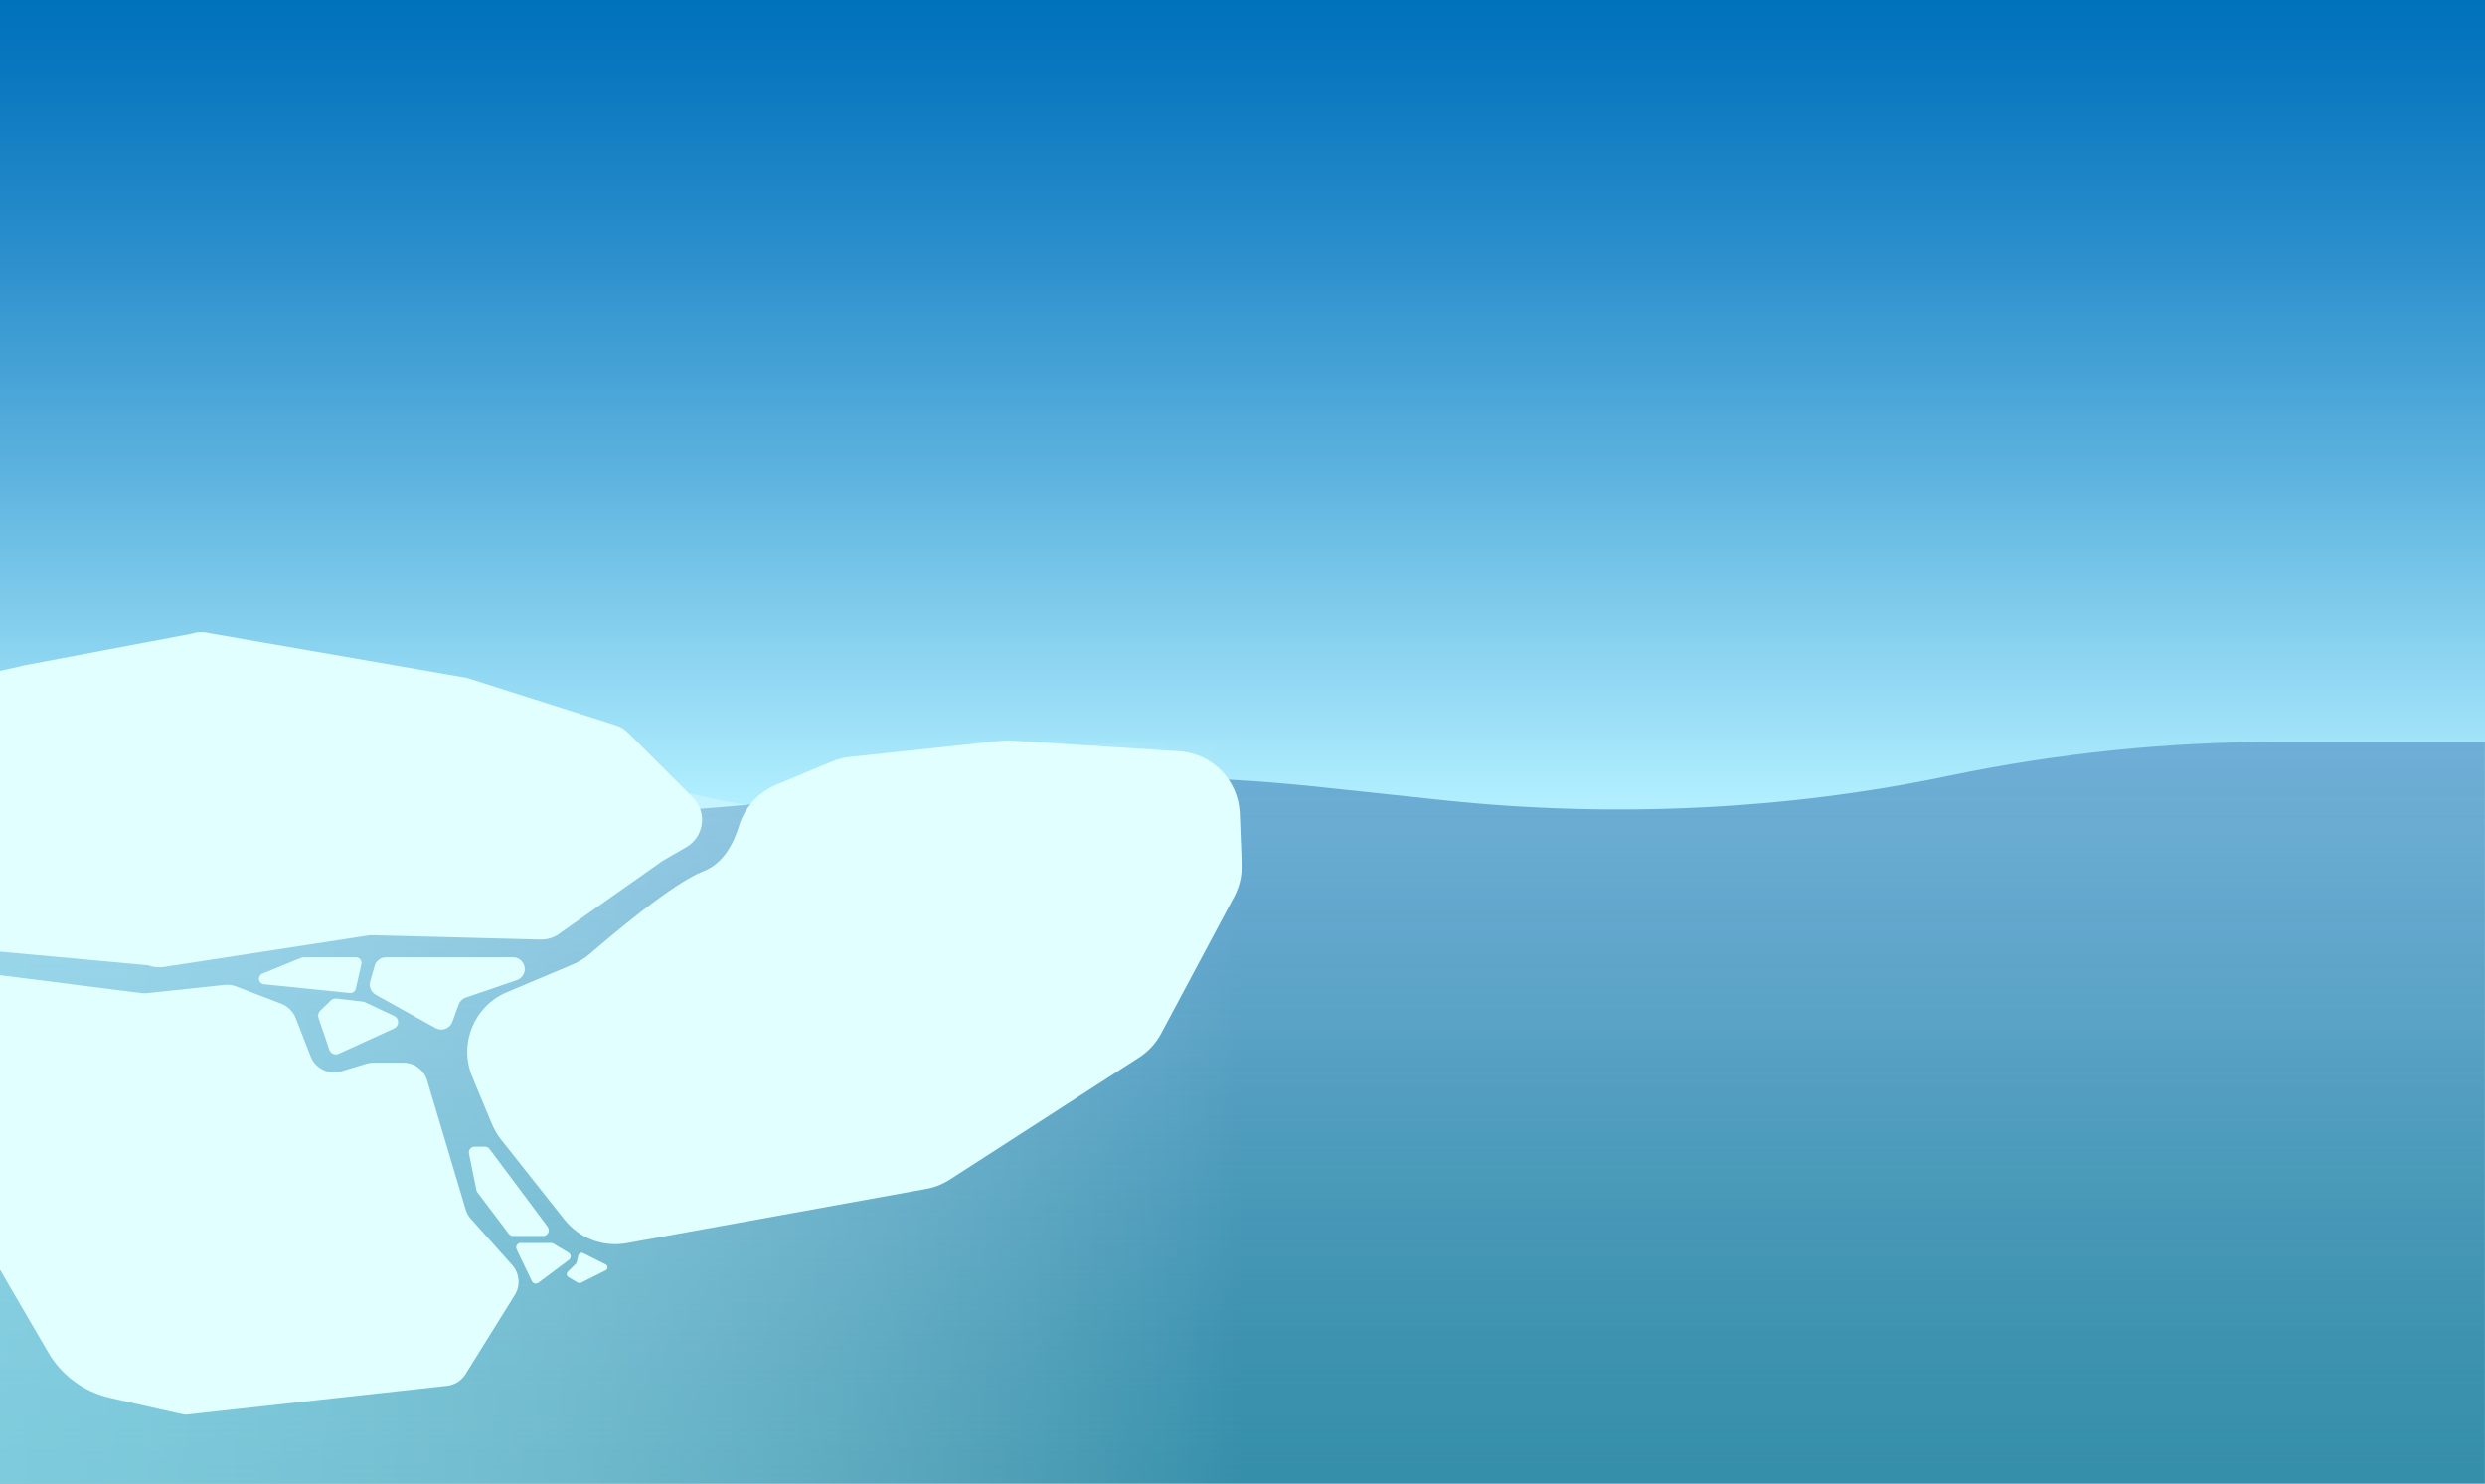
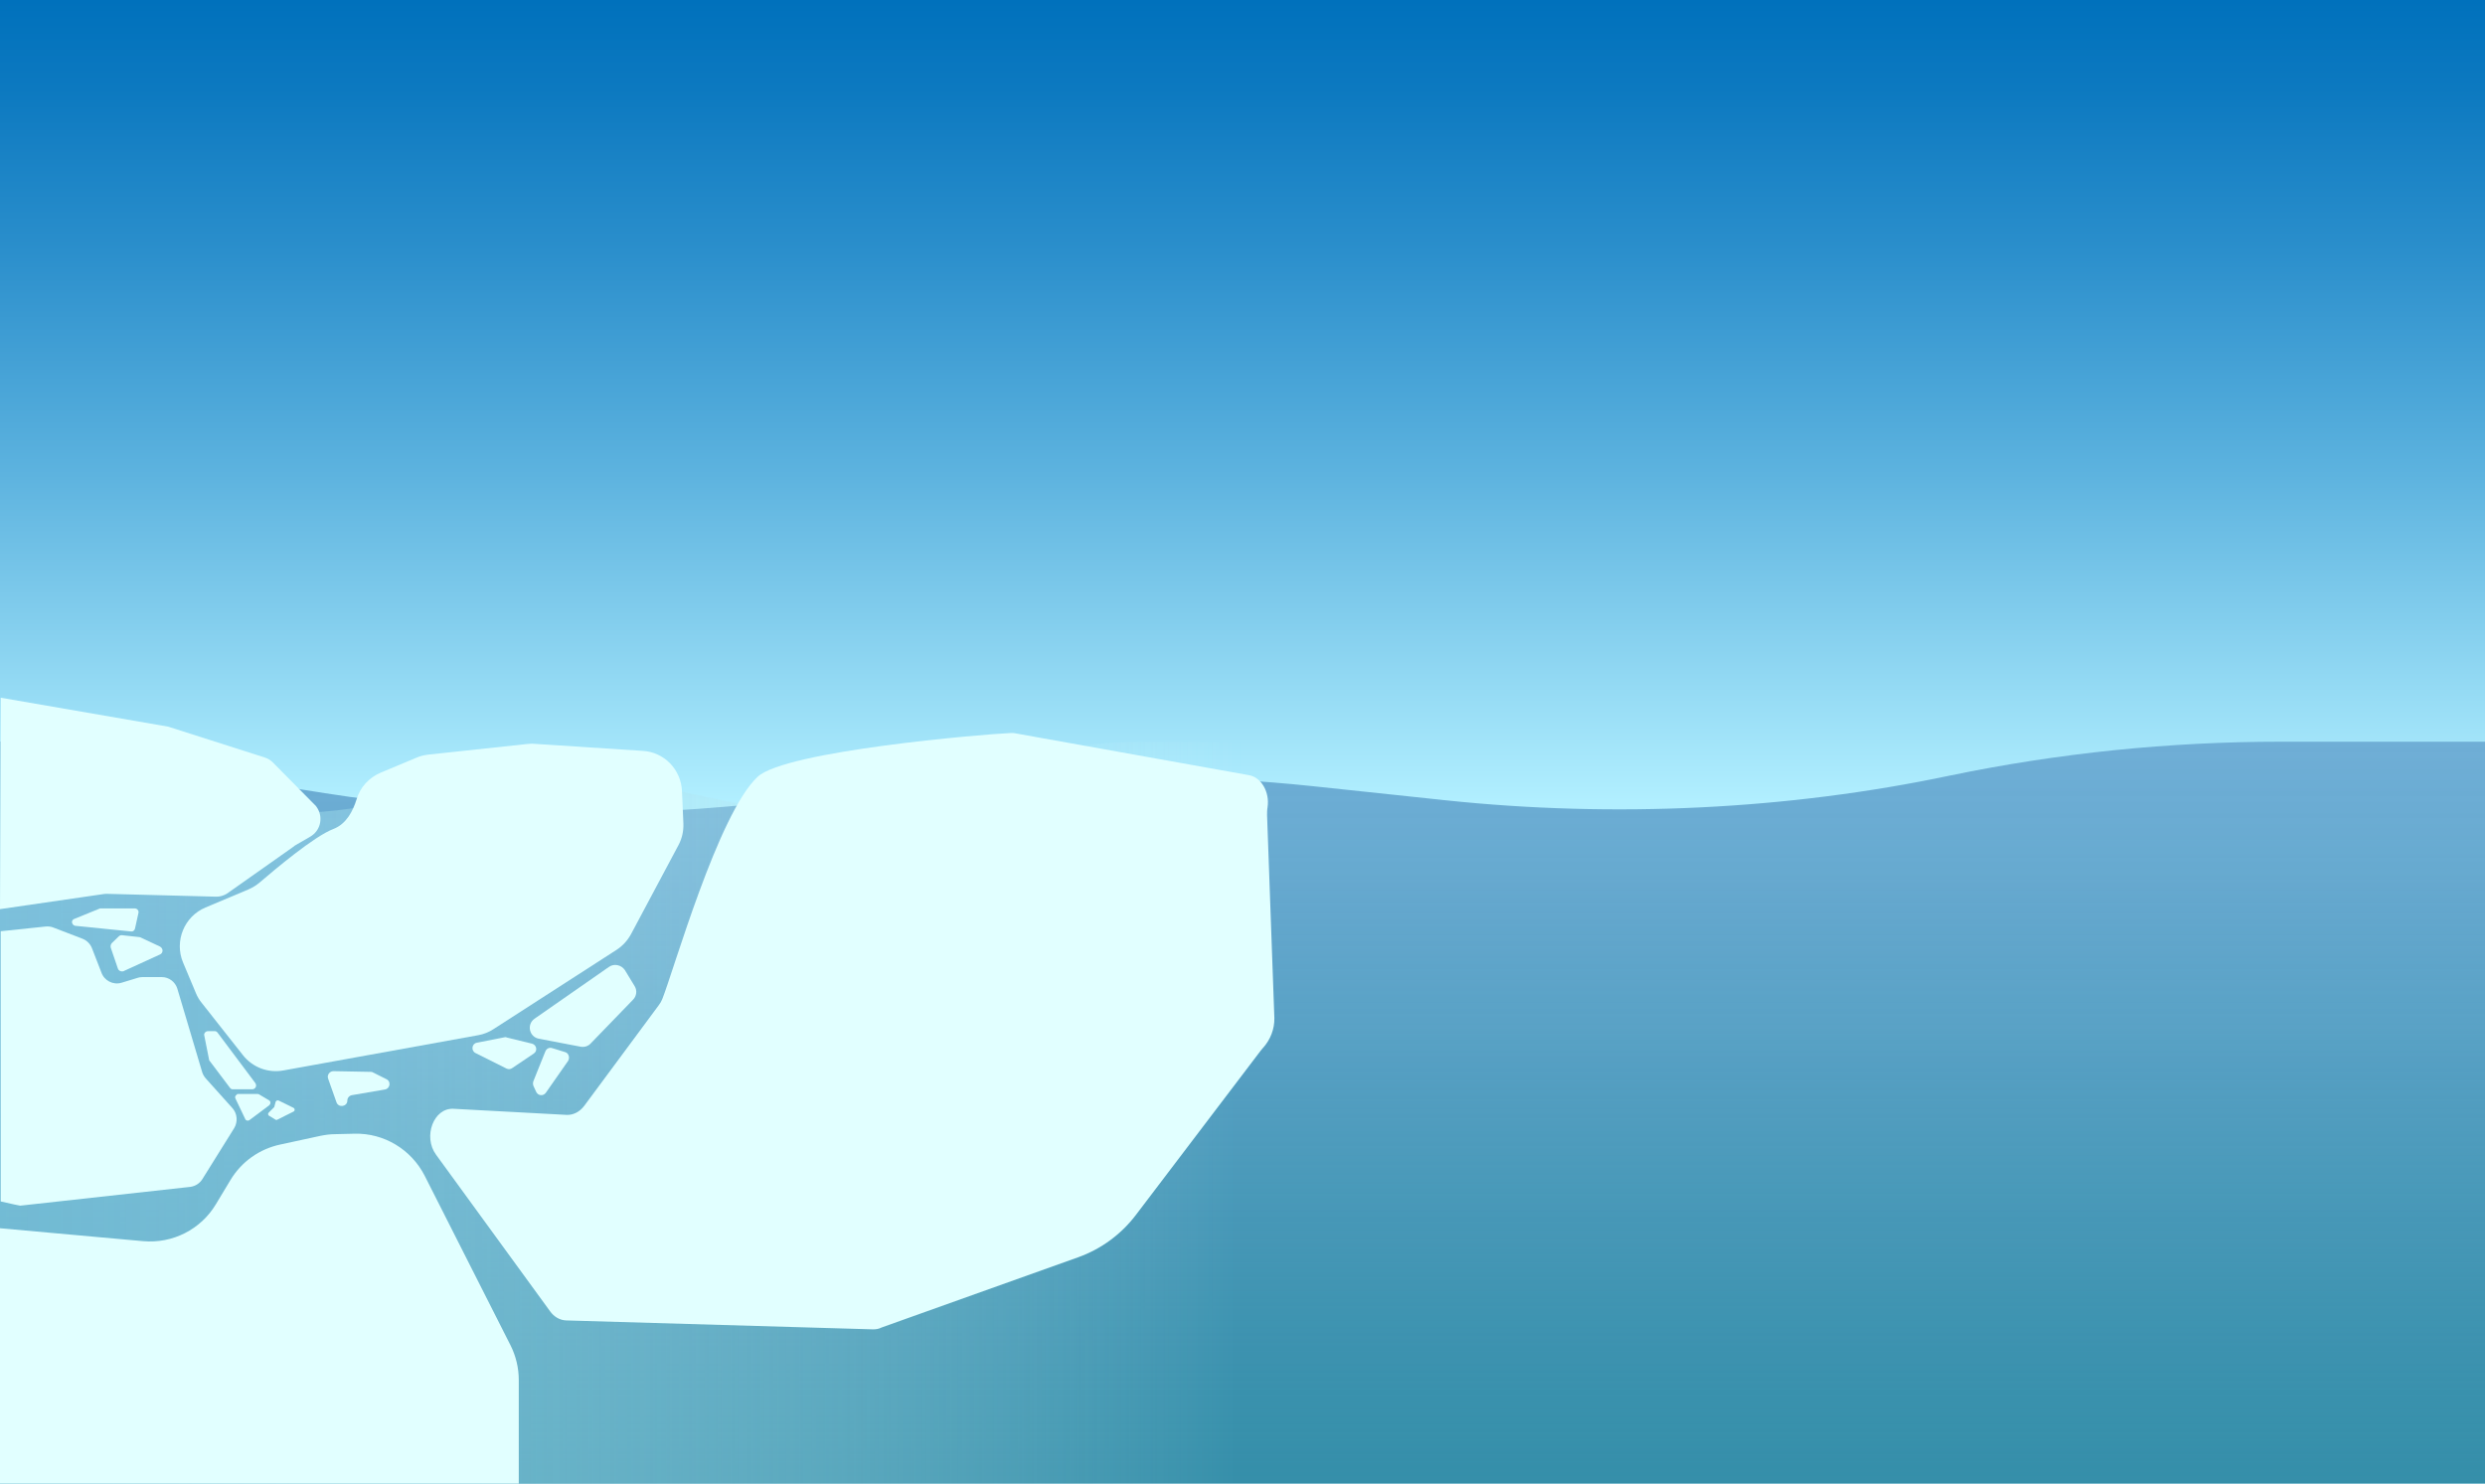
- <svg xmlns="http://www.w3.org/2000/svg" viewBox="0 0 1056.66 630.91">
-   <defs>
-     <style>.cls-1{isolation:isolate;}.cls-2{fill:url(#linear-gradient);}.cls-3{fill:url(#linear-gradient-2);}.cls-4{opacity:0.67;mix-blend-mode:screen;fill:url(#linear-gradient-3);}.cls-5{fill:#e1ffff;}</style>
-     <linearGradient id="linear-gradient" x1="528.33" x2="528.33" y2="630.91" gradientUnits="userSpaceOnUse">
-       <stop offset="0" stop-color="#0071bc" />
-       <stop offset="0.06" stop-color="#0c79c0" />
-       <stop offset="0.17" stop-color="#2b8fcc" />
-       <stop offset="0.32" stop-color="#5db3df" />
-       <stop offset="0.5" stop-color="#a2e4f9" />
-       <stop offset="0.54" stop-color="#b1efff" />
-     </linearGradient>
-     <linearGradient id="linear-gradient-2" x1="528.33" y1="630.91" x2="528.33" y2="315.45" gradientUnits="userSpaceOnUse">
-       <stop offset="0" stop-color="#006685" stop-opacity="0.7" />
-       <stop offset="0.33" stop-color="#2f85a7" stop-opacity="0.83" />
-       <stop offset="0.62" stop-color="#529bc1" stop-opacity="0.92" />
-       <stop offset="0.85" stop-color="#67a9d0" stop-opacity="0.98" />
-       <stop offset="1" stop-color="#6faed6" />
-     </linearGradient>
-     <linearGradient id="linear-gradient-3" y1="473.18" x2="528.06" y2="473.18" gradientUnits="userSpaceOnUse">
-       <stop offset="0" stop-color="#87cce2" />
-       <stop offset="0.09" stop-color="#8bcee3" stop-opacity="0.96" />
-       <stop offset="0.25" stop-color="#95d4e7" stop-opacity="0.84" />
-       <stop offset="0.45" stop-color="#a6deec" stop-opacity="0.66" />
-       <stop offset="0.68" stop-color="#bdebf3" stop-opacity="0.4" />
-       <stop offset="0.95" stop-color="#dbfbfd" stop-opacity="0.07" />
-       <stop offset="1" stop-color="#e1ffff" stop-opacity="0" />
-     </linearGradient>
-   </defs>
-   <g class="cls-1">
-     <g id="Layer_2" data-name="Layer 2">
-       <g id="North_Pole_Background" data-name="North Pole Background">
-         <rect class="cls-2" width="1056.66" height="630.91" />
-         <path class="cls-3" d="M0,315.45l138.14,21.86a702.67,702.67,0,0,0,169.52,5.8L423,333.1a707.38,707.38,0,0,1,134.87,1.23l56.52,6c71.86,7.59,145.87,4,214.58-10.49h0a685.94,685.94,0,0,1,140.72-14.37h86.93V630.91H0Z" />
-         <path class="cls-4" d="M0,315.45l69,21.86a178.34,178.34,0,0,0,84.72,5.8l57.66-10a177.94,177.94,0,0,1,67.4,1.23l28.24,6a179.27,179.27,0,0,0,107.24-10.49h0a180.67,180.67,0,0,1,70.32-14.37h43.45V630.91H0Z" />
-         <path class="cls-5" d="M154.27,425.9l-11.18-1.3a3,3,0,0,0-2.38.8l-4.53,4.37a2.92,2.92,0,0,0-.74,3.05l4.6,13.55a2.93,2.93,0,0,0,4,1.72l23.56-10.77a2.93,2.93,0,0,0,0-5.32l-12.44-5.84A3.1,3.1,0,0,0,154.27,425.9Z" />
-         <path class="cls-5" d="M0,414.66l60.1,7.63a10.21,10.21,0,0,0,2.47,0l32.87-3.49a10.65,10.65,0,0,1,5,.65l19.2,7.39a10.69,10.69,0,0,1,6.11,6.08l6.2,15.9h0a10.69,10.69,0,0,0,13.19,6.73l10.6-3.22a10.53,10.53,0,0,1,3.1-.46h12.58a10.68,10.68,0,0,1,10.23,7.61L198,514.28a10.66,10.66,0,0,0,2.27,4.06l17.52,19.59a10.67,10.67,0,0,1,1.1,12.76L198,584.26a10.68,10.68,0,0,1-7.7,5L78.84,601.56c-.49.06-18-4-32-7.14A41,41,0,0,1,20.45,575L0,539.9Z" />
-         <path class="cls-5" d="M199.42,490.5,202.57,506a2.36,2.36,0,0,0,.44,1l13.27,17.58a2.48,2.48,0,0,0,2,1h12.6a2.45,2.45,0,0,0,2-3.91l-24.7-33.09a2.49,2.49,0,0,0-2-1h-4.32A2.46,2.46,0,0,0,199.42,490.5Z" />
-         <path class="cls-5" d="M221.32,528.56h13a1.81,1.81,0,0,1,1,.27l6.39,3.8a1.88,1.88,0,0,1,.17,3.12l-12.92,9.69a1.88,1.88,0,0,1-2.82-.69l-6.47-13.5A1.88,1.88,0,0,1,221.32,528.56Z" />
-         <path class="cls-5" d="M245.92,533.79l-.74,3a1.35,1.35,0,0,1-.38.68l-3.4,3.31a1.42,1.42,0,0,0,.26,2.23l4,2.4a1.43,1.43,0,0,0,1.36.06l10.52-5.27a1.41,1.41,0,0,0,0-2.53l-9.62-4.82A1.42,1.42,0,0,0,245.92,533.79Z" />
-         <path class="cls-5" d="M0,404.67l62.93,5.79a13.38,13.38,0,0,0,6.75.7l86.64-13.33a13.65,13.65,0,0,1,2.39-.15l71,1.84a13.42,13.42,0,0,0,9-3.13L280,367.31a12.76,12.76,0,0,1,1.92-1.35l9.91-5.72a13.42,13.42,0,0,0,2.78-21.11l-27.45-27.46a13.52,13.52,0,0,0-5.42-3.29l-63.1-20.08-109.51-19a13.43,13.43,0,0,0-7.64.22L9.66,283.07c-.42.14-.85.26-1.28.36L0,285.29Z" />
-         <path class="cls-5" d="M330,333.73a27.68,27.68,0,0,0-15.76,17.49c-2.26,7.36-6.64,16-15.09,19.24-12.93,5-39,27.09-48.15,35a27.26,27.26,0,0,1-7.34,4.58l-28.13,11.87a27.54,27.54,0,0,0-14.73,35.92L209.19,478a27.67,27.67,0,0,0,3.84,6.53L240,518.61a27.55,27.55,0,0,0,26.5,10l127.47-23.08a27.47,27.47,0,0,0,10-4l80.39-51.86a27.63,27.63,0,0,0,9.36-10.17l31.11-58.27A27.53,27.53,0,0,0,528,367.22l-.84-21.37a27.53,27.53,0,0,0-25.76-26.38l-71.18-4.55a27.22,27.22,0,0,0-4.69.1l-64.24,6.87a27.92,27.92,0,0,0-7.68,2Z" />
-         <path class="cls-5" d="M164.1,407.06h54.06a5,5,0,0,1,4.56,7h0a5,5,0,0,1-2.94,2.7l-21.69,7.42a5,5,0,0,0-3.07,3l-2.68,7.36a5,5,0,0,1-7.12,2.64L159.78,423a5,5,0,0,1-2.36-5.72l1.88-6.59A5,5,0,0,1,164.1,407.06Z" />
-         <path class="cls-5" d="M153.68,409.93l-2.38,10.49a2.36,2.36,0,0,1-2.53,1.82l-36.56-3.72a2.36,2.36,0,0,1-.65-4.52l16.6-6.76a2.25,2.25,0,0,1,.89-.18h22.34A2.34,2.34,0,0,1,153.68,409.93Z" />
-       </g>
-     </g>
-   </g>
+ <svg xmlns="http://www.w3.org/2000/svg" version="1.1" id="Layer_1" x="0px" y="0px" viewBox="508 -295.9 1056.7 630.9" style="enable-background:new 508 -295.9 1056.7 630.9;" xml:space="preserve">
+   <style type="text/css">
+ 	.st0{fill:url(#SVGID_1_);}
+ 	.st1{fill:url(#SVGID_2_);}
+ 	.st2{opacity:0.67;fill:url(#SVGID_3_);enable-background:new    ;}
+ 	.st3{fill:#E1FFFF;}
+ </style>
+   <linearGradient id="SVGID_1_" gradientUnits="userSpaceOnUse" x1="1036.33" y1="334.09" x2="1036.33" y2="-296.82" gradientTransform="matrix(1 0 0 -1 0 38.1801)">
+     <stop offset="0" style="stop-color:#0071BC" />
+     <stop offset="6.000000e-002" style="stop-color:#0C79C0" />
+     <stop offset="0.17" style="stop-color:#2B8FCC" />
+     <stop offset="0.32" style="stop-color:#5DB3DF" />
+     <stop offset="0.5" style="stop-color:#A2E4F9" />
+     <stop offset="0.54" style="stop-color:#B1EFFF" />
+   </linearGradient>
+   <rect x="508" y="-295.9" class="st0" width="1056.7" height="630.9" />
+   <linearGradient id="SVGID_2_" gradientUnits="userSpaceOnUse" x1="1036.473" y1="-296.82" x2="1036.473" y2="18.64" gradientTransform="matrix(1 0 0 -1 0 38.1801)">
+     <stop offset="0" style="stop-color:#006685;stop-opacity:0.7" />
+     <stop offset="0.33" style="stop-color:#2F85A7;stop-opacity:0.83" />
+     <stop offset="0.62" style="stop-color:#529BC1;stop-opacity:0.92" />
+     <stop offset="0.85" style="stop-color:#67A9D0;stop-opacity:0.98" />
+     <stop offset="1" style="stop-color:#6FAED6" />
+   </linearGradient>
+   <path class="st1" d="M508,19.5l138.2,21.9c56.1,8.8,113,10.7,169.6,5.8l115.4-10c44.9-3.9,90.1-3.5,134.9,1.2l56.5,6  c71.9,7.6,145.9,4,214.6-10.5l0,0c46.3-9.6,93.5-14.4,140.8-14.4h87V335H508V19.5z" />
+   <linearGradient id="SVGID_3_" gradientUnits="userSpaceOnUse" x1="508" y1="-139.09" x2="1036.03" y2="-139.09" gradientTransform="matrix(1 0 0 -1 0 38.1801)">
+     <stop offset="0" style="stop-color:#87CCE2" />
+     <stop offset="9.000000e-002" style="stop-color:#8BCEE3;stop-opacity:0.96" />
+     <stop offset="0.25" style="stop-color:#95D4E7;stop-opacity:0.84" />
+     <stop offset="0.45" style="stop-color:#A6DEEC;stop-opacity:0.66" />
+     <stop offset="0.68" style="stop-color:#BDEBF3;stop-opacity:0.4" />
+     <stop offset="0.95" style="stop-color:#DBFBFD;stop-opacity:7.000000e-002" />
+     <stop offset="1" style="stop-color:#E1FFFF;stop-opacity:0" />
+   </linearGradient>
+   <path class="st2" d="M508,19.5l69,21.9c27.4,8.7,56.4,10.7,84.7,5.8l57.7-10c22.3-3.9,45.2-3.5,67.4,1.2l28.2,6  c36,7.6,73.4,3.9,107.2-10.5l0,0c22.2-9.4,46.2-14.3,70.3-14.4h43.5V335H508V19.5z" />
+   <path class="st3" d="M567.3,102.6l-7.3-0.8c-0.6-0.1-1.1,0.1-1.5,0.5l-2.9,2.8c-0.5,0.5-0.7,1.3-0.5,2l3,8.8c0.3,1,1.4,1.5,2.4,1.2  c0.1,0,0.1,0,0.2-0.1l15.3-7c1-0.4,1.4-1.6,0.9-2.5c-0.2-0.4-0.5-0.7-0.9-0.9l-8.1-3.8C567.7,102.7,567.5,102.6,567.3,102.6z" />
+   <path class="st3" d="M606.9,175.4l-11.4-12.7c-0.7-0.8-1.2-1.7-1.5-2.6l-10.6-35.6c-0.9-2.9-3.6-4.9-6.6-4.9h-8.2  c-0.7,0-1.4,0.1-2,0.3l-6.9,2.1c-3.6,1.1-7.4-0.9-8.6-4.4l-4-10.3c-0.7-1.8-2.2-3.3-4-4l-12.5-4.8c-1-0.4-2.1-0.5-3.2-0.4l-19.1,2  v114.9c4.6,1.1,8.2,1.8,8.3,1.8l72.4-8c2.1-0.3,3.9-1.5,5-3.2l13.6-21.8C609.2,181.1,608.9,177.7,606.9,175.4z" />
+   <path class="st3" d="M594.9,144.6l2,10.1c0,0.2,0.1,0.5,0.3,0.6l8.6,11.4c0.3,0.4,0.8,0.7,1.3,0.6h8.2c0.9,0,1.6-0.7,1.6-1.6  c0-0.3-0.1-0.7-0.3-1l-16.1-21.5c-0.3-0.4-0.8-0.7-1.3-0.6h-2.8c-0.9,0-1.6,0.7-1.6,1.6C594.9,144.4,594.9,144.5,594.9,144.6z" />
+   <path class="st3" d="M609.2,169.3h8.4c0.2,0,0.5,0.1,0.6,0.2l4.2,2.5c0.6,0.3,0.8,1.1,0.4,1.7c-0.1,0.1-0.2,0.3-0.3,0.4l-8.4,6.3  c-0.5,0.4-1.3,0.3-1.7-0.2c0-0.1-0.1-0.1-0.1-0.2l-4.2-8.8c-0.3-0.6,0-1.3,0.6-1.6C608.8,169.3,609,169.3,609.2,169.3z" />
+   <path class="st3" d="M508,90.7l44-6.4c0.5-0.1,1-0.1,1.6-0.1l46.1,1.2c2.1,0.1,4.2-0.7,5.8-2l26.8-18.9c0.4-0.3,0.8-0.6,1.2-0.9  l6.4-3.7c4.2-2.4,5.6-7.7,3.2-11.9c-0.4-0.7-0.8-1.3-1.4-1.8L624,28.3c-1-1-2.2-1.7-3.5-2.1l-41-13.1L508.3,0.8L508,90.7z" />
+   <path class="st3" d="M625.2,172.7l-0.5,1.9c0,0.2-0.1,0.3-0.2,0.4l-2.2,2.2c-0.4,0.4-0.4,0.9,0,1.3c0.1,0.1,0.1,0.1,0.2,0.1l2.6,1.6  c0.3,0.2,0.6,0.2,0.9,0l6.8-3.4c0.5-0.2,0.6-0.8,0.4-1.2c-0.1-0.2-0.2-0.3-0.4-0.4l-6.3-3.1c-0.5-0.2-1,0-1.2,0.4  C625.2,172.6,625.2,172.6,625.2,172.7z" />
+   <path class="st3" d="M669.8,32.7c-4.9,2.1-8.7,6.2-10.2,11.4c-1.5,4.8-4.3,10.4-9.8,12.5c-8.4,3.2-25.3,17.6-31.3,22.7  c-1.4,1.2-3,2.2-4.8,3L595.4,90c-9.1,3.8-13.3,14.3-9.6,23.3l5.5,13.1c0.6,1.5,1.5,3,2.5,4.2l17.5,22.2c4.1,5.2,10.7,7.7,17.2,6.5  l82.9-15c2.3-0.4,4.5-1.3,6.5-2.6l52.3-33.7c2.6-1.7,4.6-3.9,6.1-6.6l20.2-37.9c1.5-2.8,2.2-5.9,2.1-9.1L798,40.5  c-0.4-9.2-7.6-16.6-16.7-17.1l-46.3-3c-1-0.1-2,0-3,0.1L690.1,25c-1.7,0.2-3.4,0.6-5,1.3L669.8,32.7z" />
+   <path class="st3" d="M566.9,92.2l-1.5,6.8c-0.2,0.8-0.9,1.3-1.6,1.2L540,97.8c-0.8-0.1-1.4-0.9-1.4-1.7c0.1-0.6,0.4-1,0.9-1.2  l10.8-4.4c0.2-0.1,0.4-0.1,0.6-0.1h14.5c0.8,0,1.5,0.7,1.5,1.5C567,92,566.9,92.1,566.9,92.2z" />
+   <path class="st3" d="M939.5,15.9c-0.5-0.1-1-0.1-1.5-0.1c-12,0.5-95.9,7.6-107.8,18.6c-16.8,15.6-35.8,82.7-40.6,94.6  c-0.4,1-0.9,1.8-1.5,2.6l-31.7,42.8c-1.9,2.5-4.6,3.9-7.4,3.8l-48.2-2.6c-8.4-0.4-13,11.8-7.4,19.5l48.5,66.6  c1.7,2.4,4.2,3.8,6.8,3.9l130.6,3.8c1.2,0,2.5-0.2,3.6-0.8l83.7-29.9c9.7-3.5,18.1-9.7,24.3-17.8l53.1-69.9c0.3-0.4,0.6-0.7,0.9-1.1  c0,0,0.1-0.1,0.1-0.1c3.2-3.5,5-8.1,4.9-12.8l-3.1-86.2c0-1.1,0-2.3,0.2-3.4c1-6.5-2.7-12.9-8.1-13.7L939.5,15.9z" />
+   <path class="st3" d="M766.9,115.3l-31.6,22c-3.4,2.4-2.3,7.7,1.8,8.5l17.8,3.4c1.6,0.3,3.2-0.2,4.3-1.4l18-18.6  c1.5-1.5,1.8-3.9,0.7-5.7l-4.2-6.9C772.2,114.4,769.1,113.7,766.9,115.3z" />
+   <path class="st3" d="M722.5,145.2l-11.7,2.3c-2.2,0.4-2.6,3.4-0.6,4.4l13.2,6.6c0.8,0.4,1.7,0.3,2.4-0.2l9.2-6.2  c1.7-1.1,1.2-3.7-0.8-4.2l-10.7-2.6C723.2,145.1,722.8,145.1,722.5,145.2z" />
+   <path class="st3" d="M748.3,151.5l-5.5-1.7c-1.2-0.4-2.4,0.2-2.9,1.4l-5.1,12.7c-0.2,0.6-0.2,1.3,0,1.9l1.2,2.6  c0.8,1.7,3,1.9,4.1,0.4l9.5-13.6C750.4,153.8,749.8,151.9,748.3,151.5z" />
+   <path class="st3" d="M655.7,172.1L655.7,172.1c0-1.1,0.8-2.1,2-2.3l14-2.4c2.2-0.4,2.7-3.4,0.6-4.4l-5.8-2.9c-0.3-0.2-0.7-0.2-1-0.2  l-15.7-0.3c-1.6,0-2.8,1.6-2.3,3.1l3.6,10.2C652,175.3,655.7,174.7,655.7,172.1z" />
+   <path class="st3" d="M627.2,190.8l17.1-3.7c2-0.4,4.1-0.7,6.2-0.7l8.3-0.2c12.5-0.3,24.1,6.7,29.8,17.9l36.5,72.1  c2.3,4.6,3.5,9.6,3.5,14.8V335H508V226.4l60.9,5.5c12.5,1.1,24.5-5,30.9-15.7l6.2-10.3C610.7,198.1,618.3,192.7,627.2,190.8z" />
</svg>
